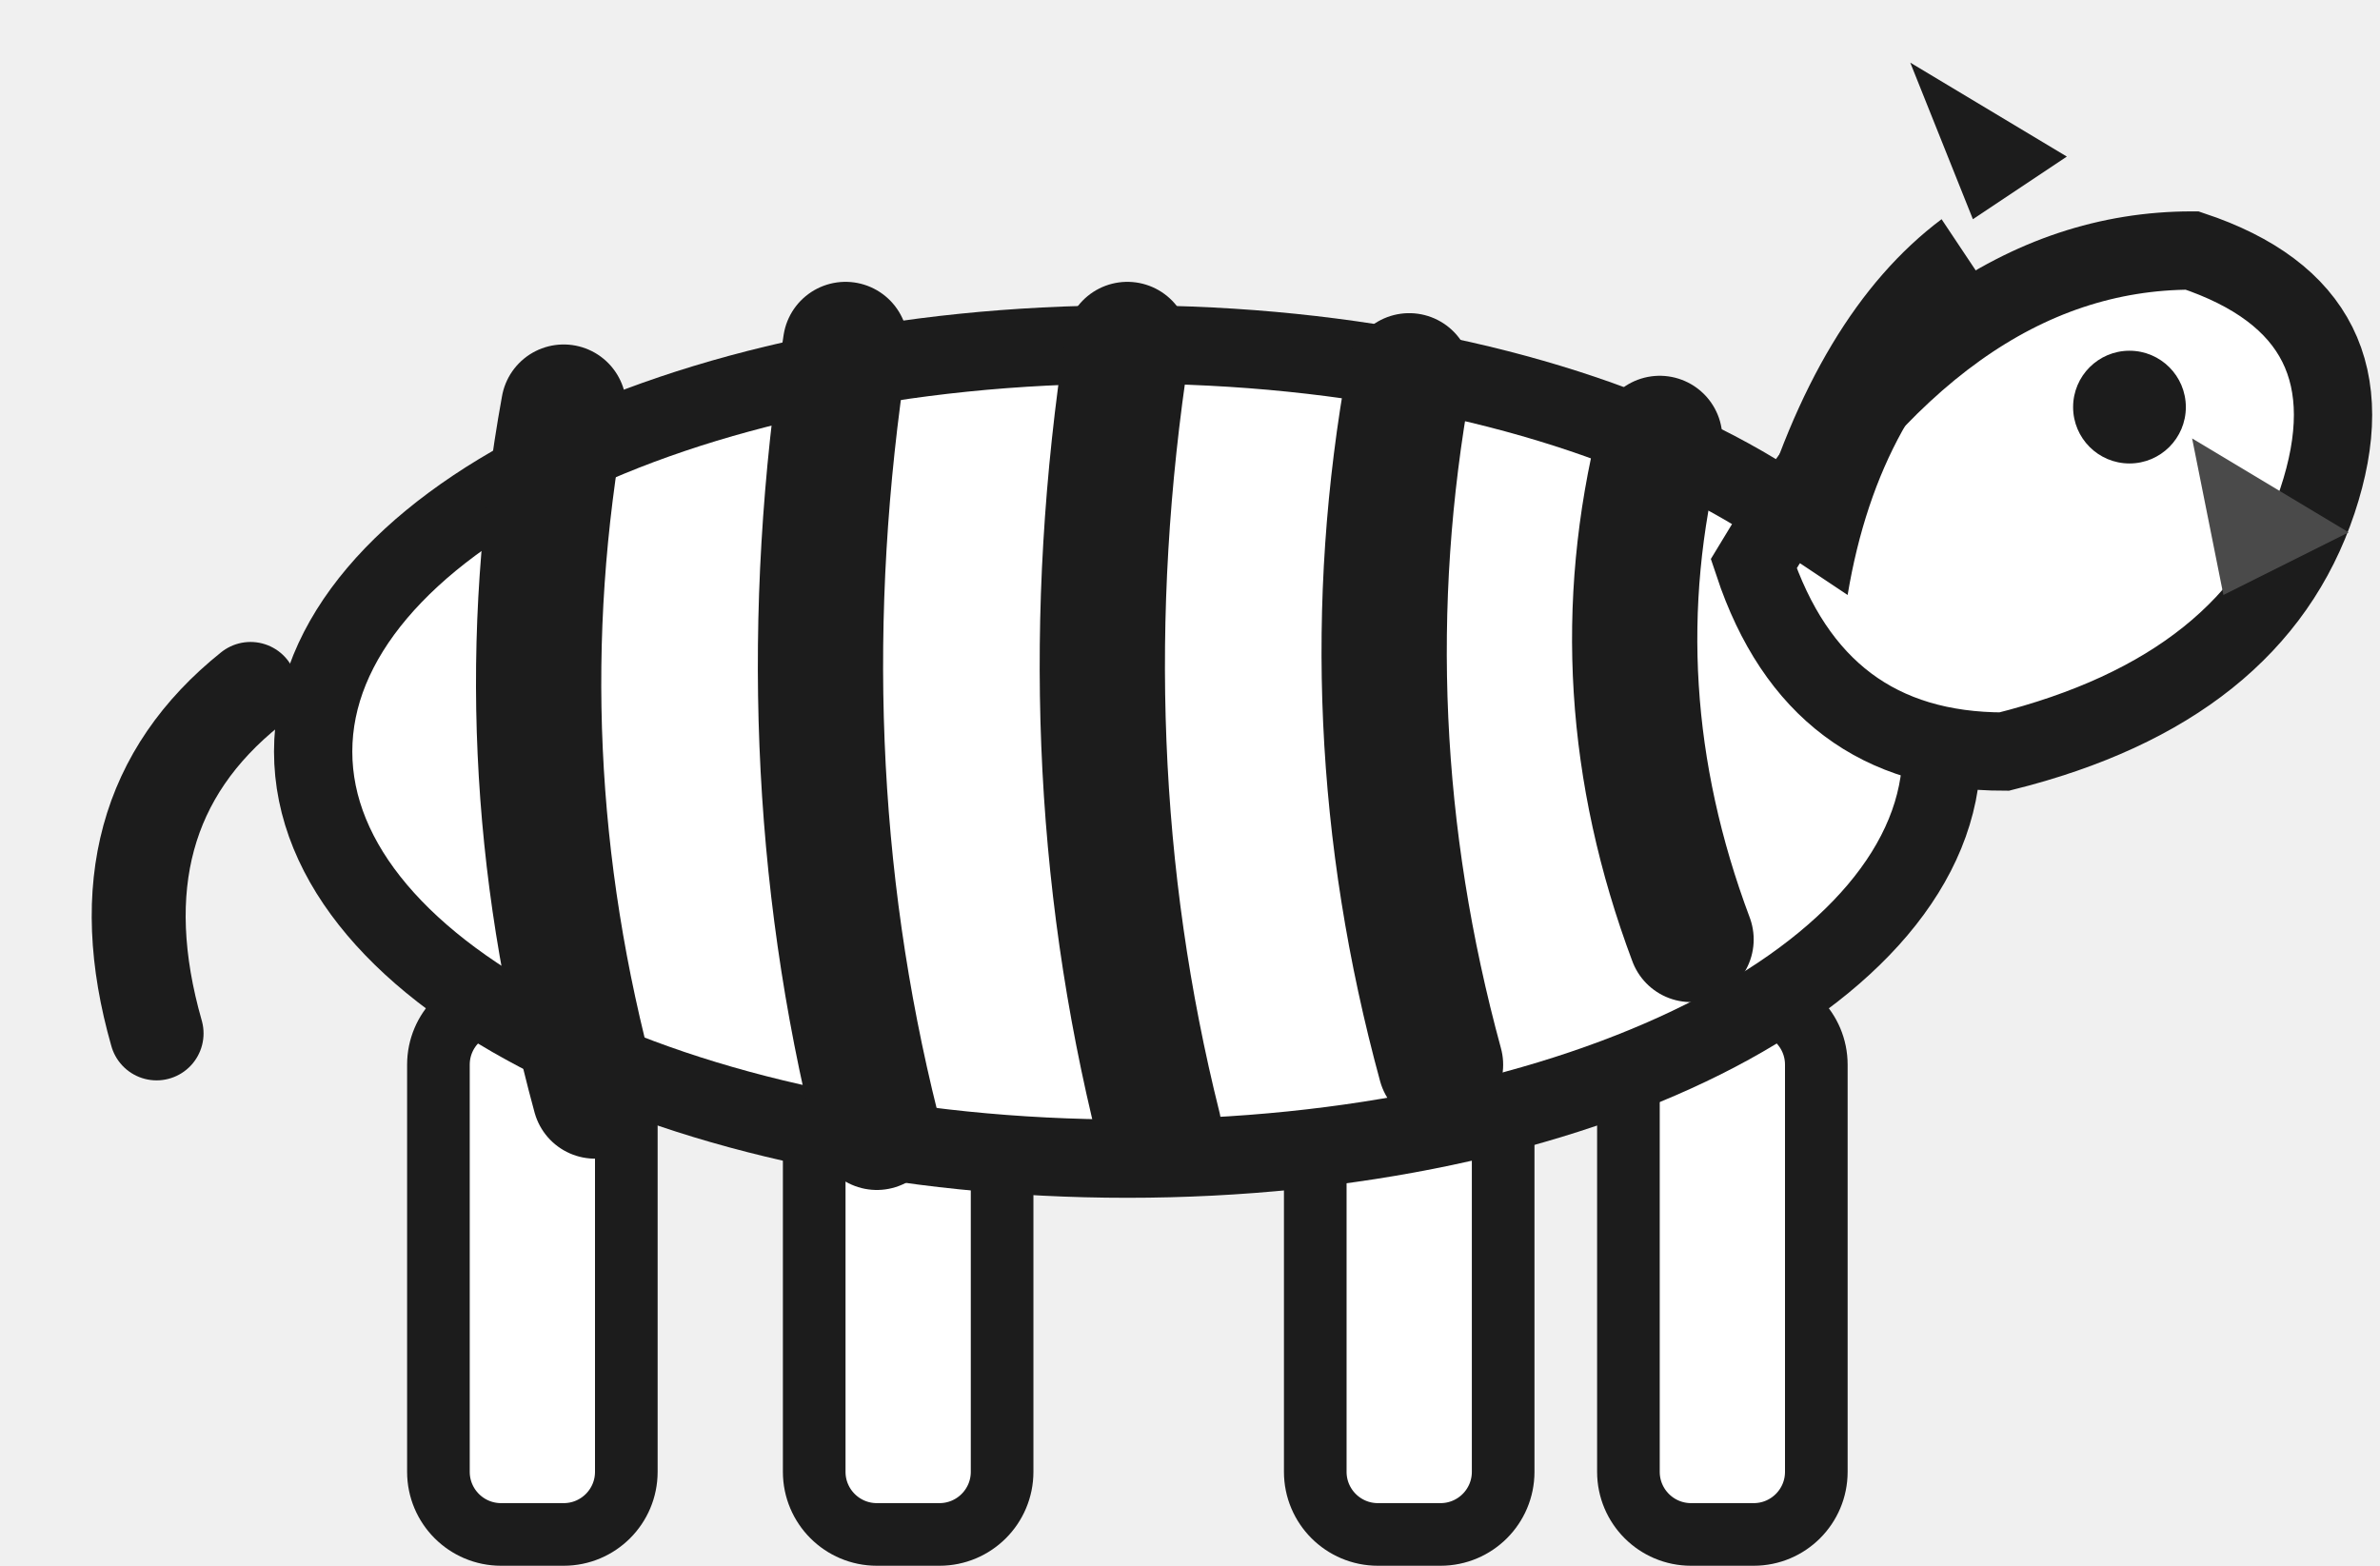
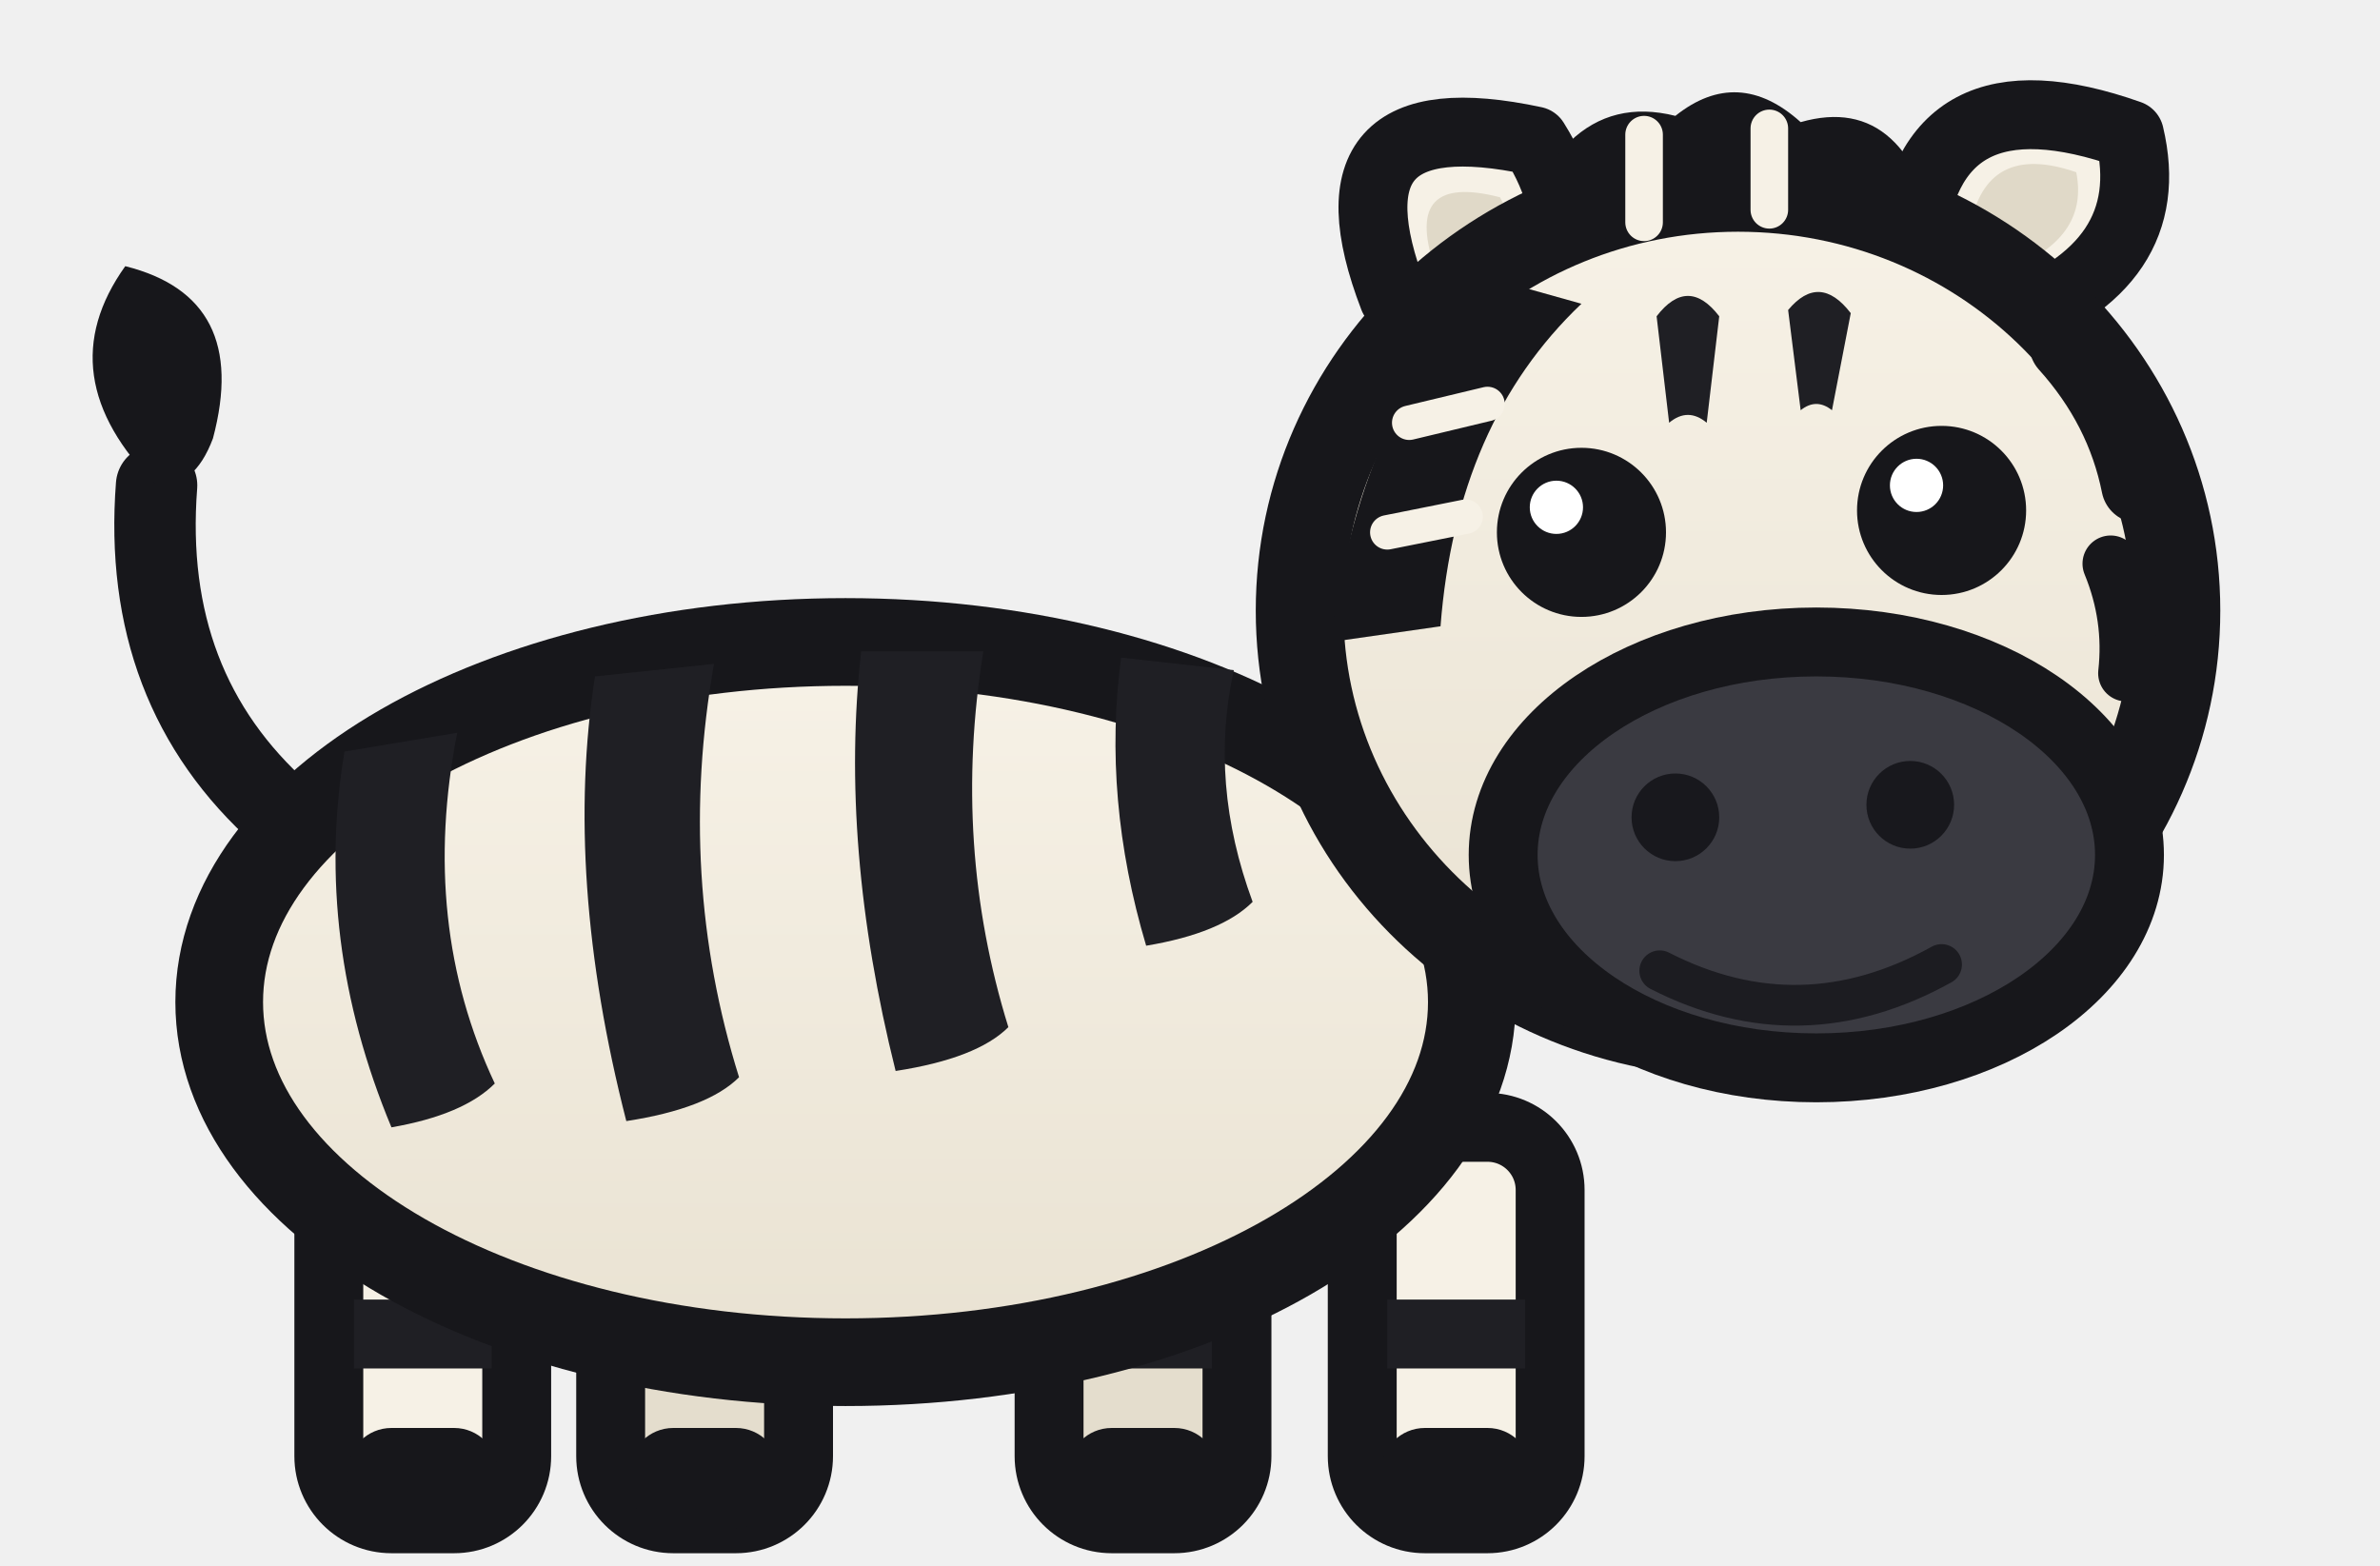
<svg xmlns="http://www.w3.org/2000/svg" viewBox="0 0 76 50" width="76" height="50">
-   <path d="M8 22 Q3 26 5 33" fill="none" stroke="#1c1c1c" stroke-width="3" stroke-linecap="round" />
-   <rect x="14" y="32" width="6" height="17" rx="2" fill="#ffffff" stroke="#1c1c1c" stroke-width="2" />
-   <rect x="26" y="33" width="6" height="16" rx="2" fill="#ffffff" stroke="#1c1c1c" stroke-width="2" />
-   <rect x="42" y="33" width="6" height="16" rx="2" fill="#ffffff" stroke="#1c1c1c" stroke-width="2" />
-   <rect x="52" y="32" width="6" height="17" rx="2" fill="#ffffff" stroke="#1c1c1c" stroke-width="2" />
-   <ellipse cx="36" cy="24" rx="26" ry="13" fill="#ffffff" stroke="#1c1c1c" stroke-width="2.5" />
-   <path d="M56 18 Q62 8 70 8 Q76 10 74 16 Q72 22 64 24 Q58 24 56 18 Z" fill="#ffffff" stroke="#1c1c1c" stroke-width="2.5" />
-   <path d="M70 14 L75 17 L71 19 Z" fill="#4a4a4a" />
-   <circle cx="68" cy="13" r="1.8" fill="#1c1c1c" />
-   <path d="M63 7 L61 2 L66 5 Z" fill="#1c1c1c" />
-   <path d="M56 17 Q58 10 62 7 L64 10 Q60 13 59 19 Z" fill="#1c1c1c" />
-   <path d="M18 13 Q16 24 19 35" fill="none" stroke="#1c1c1c" stroke-width="4" stroke-linecap="round" />
-   <path d="M27 11 Q25 24 28 36" fill="none" stroke="#1c1c1c" stroke-width="4" stroke-linecap="round" />
-   <path d="M36 11 Q34 24 37 36" fill="none" stroke="#1c1c1c" stroke-width="4" stroke-linecap="round" />
-   <path d="M45 12 Q43 23 46 34" fill="none" stroke="#1c1c1c" stroke-width="4" stroke-linecap="round" />
-   <path d="M53 14 Q51 22 54 30" fill="none" stroke="#1c1c1c" stroke-width="4" stroke-linecap="round" />
+   <defs>
+     <linearGradient id="zb2" x1="0" y1="0" x2="0" y2="1">
+       <stop offset="0" stop-color="#f7f2e7" />
+       <stop offset="1" stop-color="#e9e2d2" />
+     </linearGradient>
+   </defs>
+   <path d="M9 26 Q4.5 22 5 15.5" fill="none" stroke="#17171b" stroke-width="2.6" stroke-linecap="round" />
+   <path d="M5 15.5 Q1.5 12 4 8.5 Q8 9.5 6.8 14 Q6.2 15.6 5 15.5 Z" fill="#17171b" />
+   <g>
+     <rect x="10.5" y="36" width="6" height="12.5" rx="2" fill="#f6f1e6" stroke="#17171b" stroke-width="2.2" />
+     <rect x="11.3" y="41.5" width="4.4" height="2.2" fill="#1f1f24" />
+     <rect x="11.1" y="45.6" width="4.8" height="3.2" rx="1.4" fill="#17171b" />
+   </g>
+   <g>
+     <rect x="19.5" y="36" width="6" height="12.5" rx="2" fill="#e4ddcd" stroke="#17171b" stroke-width="2.2" />
+     <rect x="20.3" y="41.5" width="4.4" height="2.2" fill="#1f1f24" />
+     <rect x="20.1" y="45.6" width="4.8" height="3.2" rx="1.4" fill="#17171b" />
+   </g>
+   <g>
+     <rect x="33.5" y="36" width="6" height="12.5" rx="2" fill="#e4ddcd" stroke="#17171b" stroke-width="2.2" />
+     <rect x="34.3" y="41.5" width="4.4" height="2.2" fill="#1f1f24" />
+     <rect x="34.1" y="45.6" width="4.8" height="3.2" rx="1.4" fill="#17171b" />
+   </g>
+   <g>
+     <rect x="43.5" y="36" width="6" height="12.5" rx="2" fill="#f6f1e6" stroke="#17171b" stroke-width="2.2" />
+     <rect x="44.3" y="41.5" width="4.4" height="2.2" fill="#1f1f24" />
+     <rect x="44.1" y="45.6" width="4.8" height="3.2" rx="1.4" fill="#17171b" />
+   </g>
+   <ellipse cx="27" cy="32" rx="20" ry="11.5" fill="url(#zb2)" stroke="#17171b" stroke-width="2.8" />
+   <path d="M11 24 Q10 30 12.5 36 Q14.8 35.6 15.8 34.6 Q13.4 29.5 14.6 23.4 Z" fill="#1f1f24" />
+   <path d="M19 21.6 Q18 28 20 35.8 Q22.6 35.4 23.6 34.4 Q21.6 28 22.8 21.2 Z" fill="#1f1f24" />
+   <path d="M27.5 20.8 Q26.8 27 28.6 34.2 Q31.2 33.8 32.2 32.8 Q30.4 27 31.4 20.8 Z" fill="#1f1f24" />
+   <path d="M35.8 21 Q35.2 25.5 36.6 30.2 Q39 29.8 40 28.8 Q38.6 25 39.4 21.4 Z" fill="#1f1f24" />
+   <g transform="translate(-1.5 1.5)">
+     <path d="M46 8 Q43.5 1.5 50.5 3 Q53 7 49 10 Z" fill="#f6f1e6" stroke="#17171b" stroke-width="2.2" stroke-linejoin="round" />
+     <path d="M47.3 7 Q46.3 4 49.4 4.8 Q50.4 6.6 48.6 8 Z" fill="#e0d9c8" />
+     <path d="M62.5 6.5 Q63 0.5 69.5 2.8 Q70.5 7 65.5 8.8 Z" fill="#f6f1e6" stroke="#17171b" stroke-width="2.2" stroke-linejoin="round" />
+     <path d="M64.4 5.8 Q64.9 3 67.8 4 Q68.2 6 65.9 7 Z" fill="#e0d9c8" />
+     <ellipse cx="57" cy="18" rx="14" ry="13.5" fill="url(#zb2)" stroke="#17171b" stroke-width="2.8" />
+     <path d="M49.5 7.5 Q45 11 44 19 L47.5 18.5 Q48 12 52 8.2 Z" fill="#17171b" />
+     <path d="M46.5 12 L49 11.4 M45.8 15.5 L48.3 15" stroke="#f6f1e6" stroke-width="1.1" stroke-linecap="round" />
+     <path d="M49.5 7.5 Q51 1.2 55 2.2 Q57 0.6 59 2.4 Q62.5 1.4 63.5 6.5 Q57 3.6 49.5 7.5 Z" fill="#17171b" />
+     <path d="M54 2.8 L54 5.6 M58 2.6 L58 5.2" stroke="#f6f1e6" stroke-width="1.2" stroke-linecap="round" />
+     <path d="M54.4 8.6 Q55.4 7.3 56.4 8.6 L56 12 Q55.4 11.5 54.8 12 Z" fill="#1f1f24" />
+     <path d="M58.6 8.4 Q59.6 7.2 60.6 8.5 L60 11.6 Q59.5 11.2 59 11.6 Z" fill="#1f1f24" />
+     <path d="M67.5 9.5 Q69.3 11.5 69.8 14" fill="none" stroke="#17171b" stroke-width="2.4" stroke-linecap="round" />
+     <path d="M68.9 16.5 Q69.6 18.2 69.4 20" fill="none" stroke="#17171b" stroke-width="1.8" stroke-linecap="round" />
+     <circle cx="52" cy="15.5" r="2.7" fill="#17171b" />
+     <circle cx="63.5" cy="14.8" r="2.7" fill="#17171b" />
+     <circle cx="51.2" cy="14.7" r="0.85" fill="#ffffff" />
+     <circle cx="62.7" cy="14" r="0.85" fill="#ffffff" />
+     <ellipse cx="59.5" cy="25.8" rx="10" ry="6.8" fill="#3a3a41" stroke="#17171b" stroke-width="2.2" />
+     <circle cx="55" cy="24.6" r="1.4" fill="#18181d" />
+     <circle cx="62.5" cy="24.2" r="1.4" fill="#18181d" />
+     <path d="M54.5 29.5 Q59 31.8 63.5 29.3" fill="none" stroke="#1c1c21" stroke-width="1.3" stroke-linecap="round" />
+   </g>
</svg>
